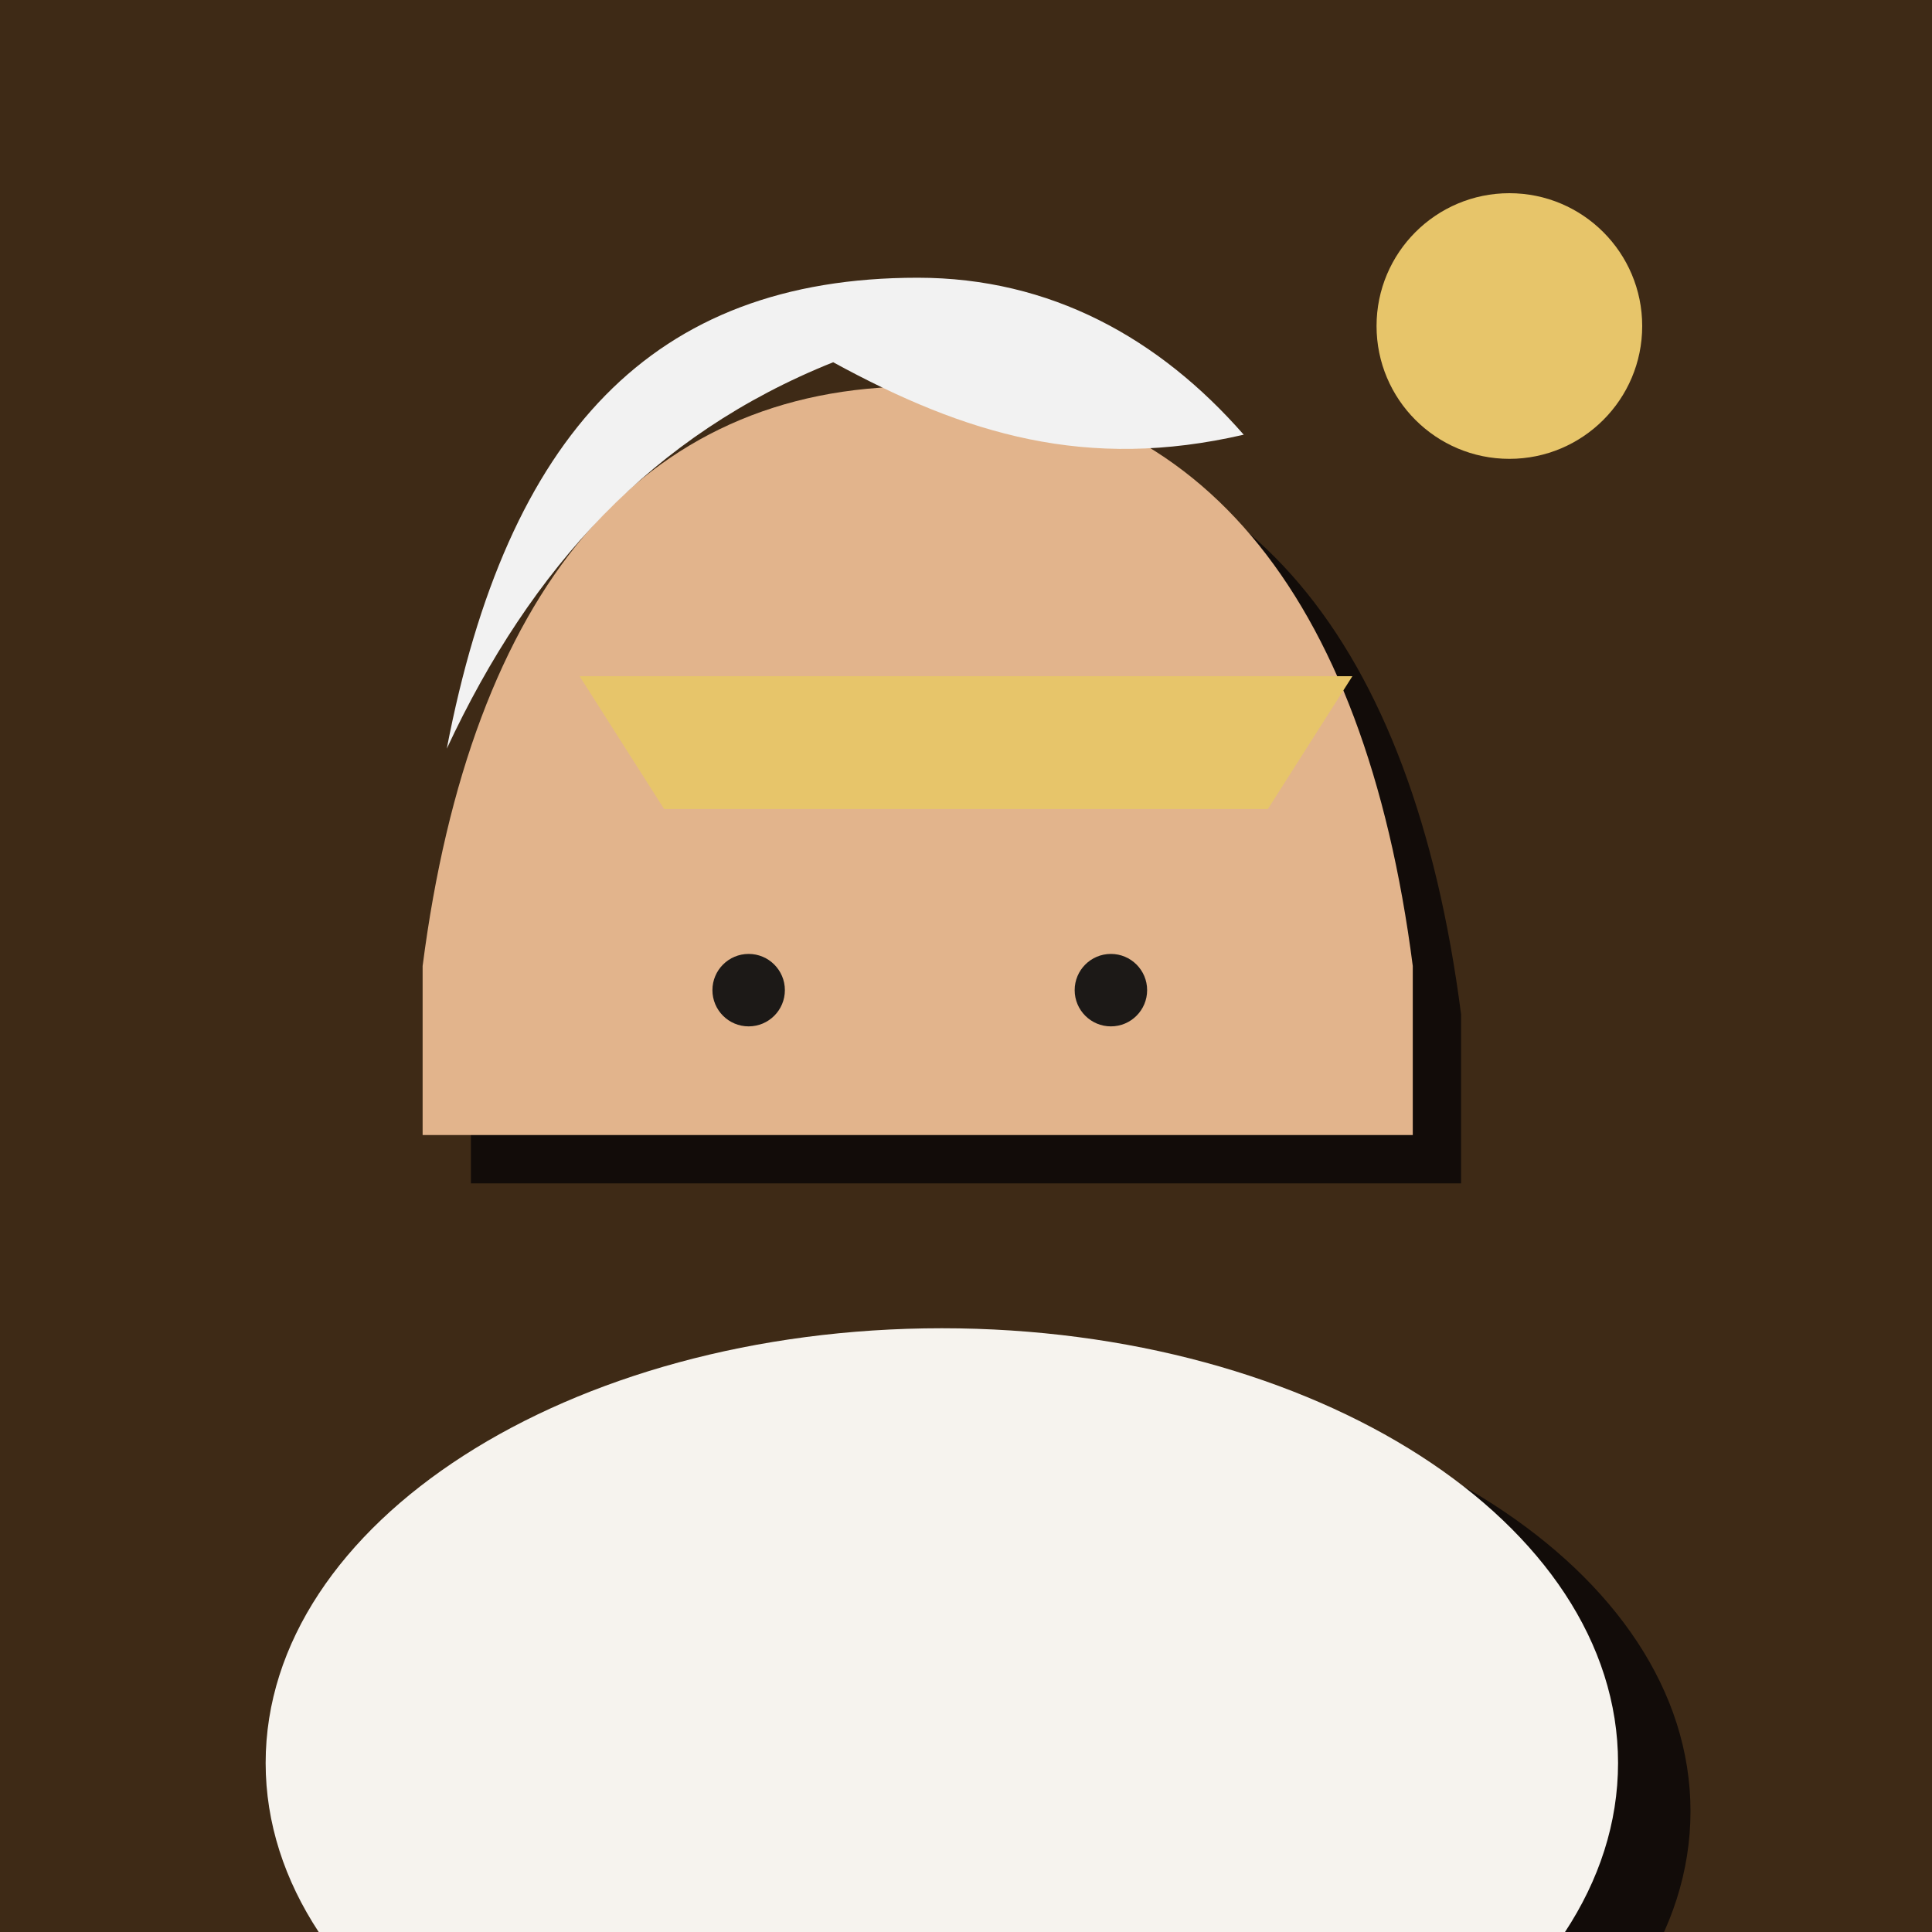
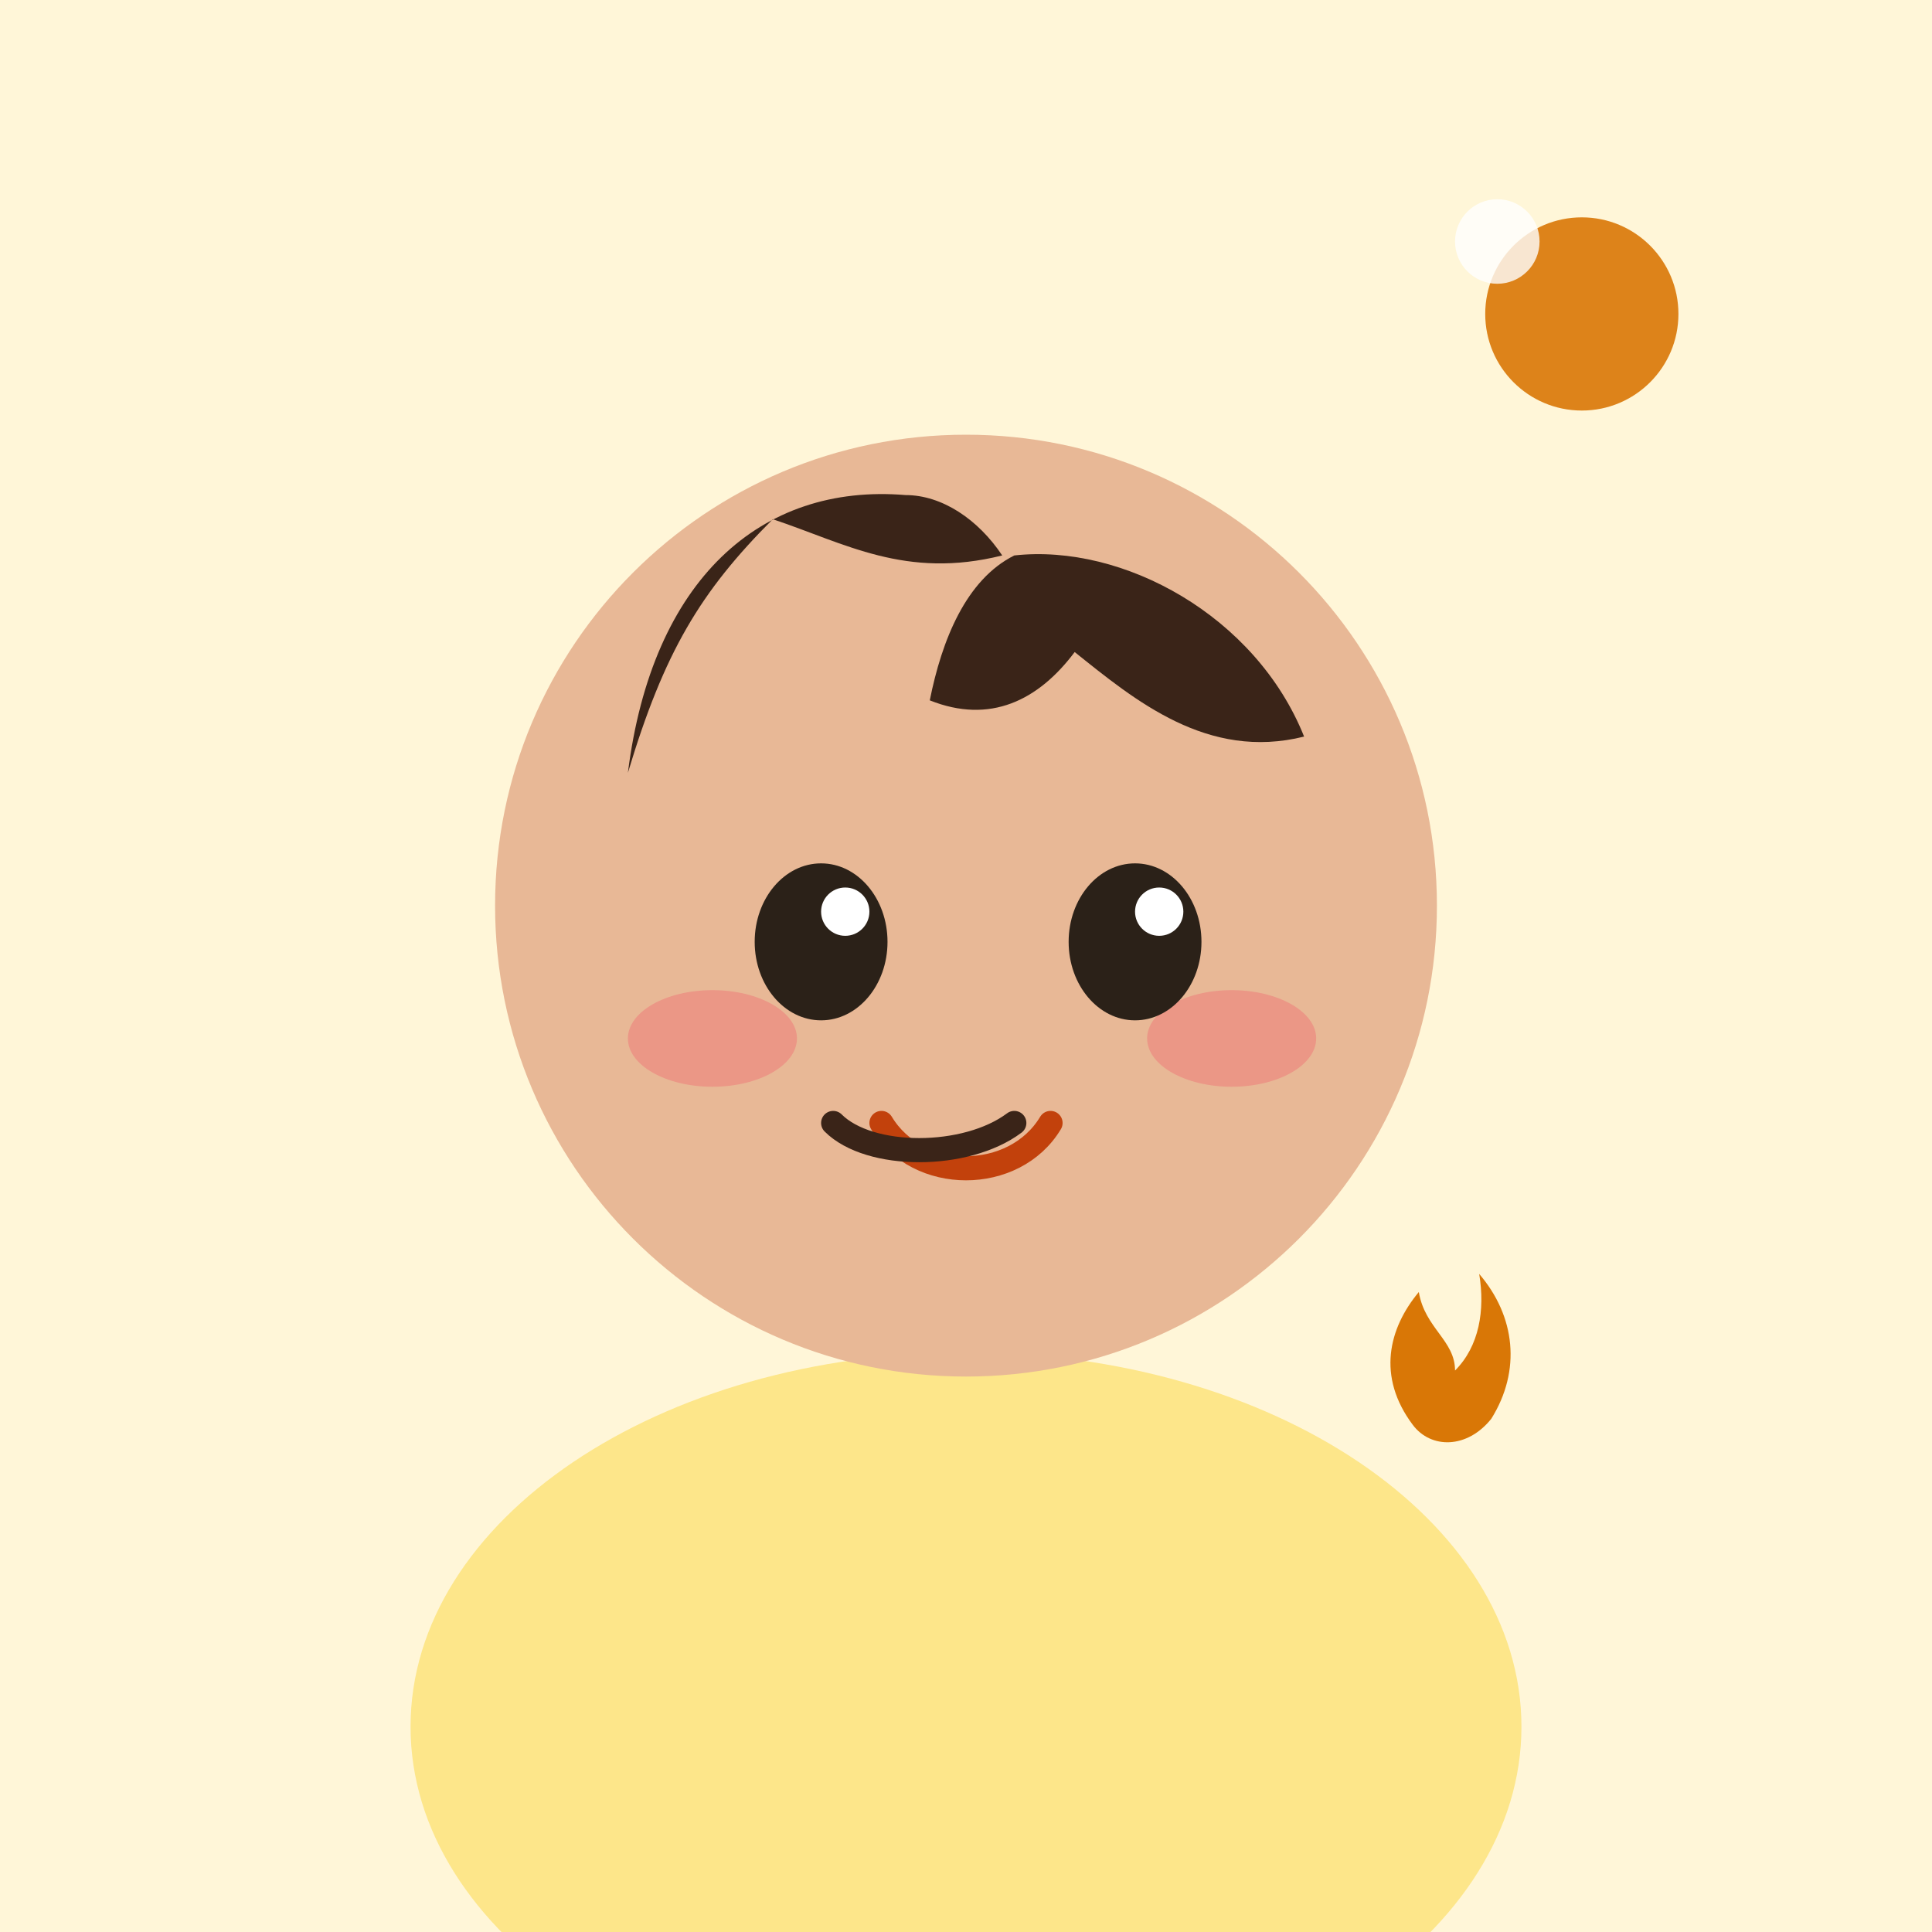
<svg xmlns="http://www.w3.org/2000/svg" viewBox="0 0 320 320">
-   <rect width="320" height="320" fill="#3E2A16" />
-   <circle cx="250" cy="54" r="22" fill="#E7C56A" />
-   <ellipse cx="168" cy="300" rx="112" ry="72" fill="#120C09" />
-   <ellipse cx="156" cy="292" rx="112" ry="72" fill="#F6F3EE" />
-   <path d="M78 168c8-62 36-96 82-96s74 34 82 96v28H78z" fill="#120C09" />
-   <path d="M70 160c8-62 36-96 82-96s74 34 82 96v28H70z" fill="#E2B48C" />
-   <path d="M74 124c10-52 34-78 78-78 22 0 40 10 54 26-26 6-46 0-68-12-30 12-50 34-64 64z" fill="#F2F2F2" />
-   <circle cx="124" cy="164" r="6" fill="#1C1917" />
-   <circle cx="184" cy="164" r="6" fill="#1C1917" />
-   <path d="M96 112h128l-14 22H110z" fill="#E7C56A" />
+   <rect width="320" height="320" fill="#FFF6D8" />
+   <circle cx="262" cy="52" r="16" fill="#D97706" opacity="0.9" />
+   <circle cx="248" cy="40" r="7" fill="#FFFFFF" opacity="0.8" />
+   <ellipse cx="160" cy="286" rx="92" ry="62" fill="#FDE68A" />
+   <circle cx="160" cy="150" r="78" fill="#E8B896" />
+   <path d="M104 128c4-32 22-48 46-46 6 0 12 4 16 10-16 4-26-2-38-6-12 12-18 22-24 42z" fill="#3A2418" />
+   <path d="M168 92c18-2 40 10 48 30-16 4-28-6-38-14-6 8-14 12-24 8 2-10 6-20 14-24z" fill="#3A2418" />
+   <ellipse cx="118" cy="172" rx="14" ry="8" fill="#F43F5E" opacity="0.28" />
+   <ellipse cx="204" cy="172" rx="14" ry="8" fill="#F43F5E" opacity="0.28" />
+   <ellipse cx="136" cy="156" rx="11" ry="13" fill="#2B2118" />
+   <ellipse cx="188" cy="156" rx="11" ry="13" fill="#2B2118" />
+   <circle cx="140" cy="151" r="4" fill="#FFFFFF" />
+   <circle cx="192" cy="151" r="4" fill="#FFFFFF" />
+   <path d="M146 186c6 10 22 10 28 0" stroke="#C2410C" stroke-width="4" fill="none" stroke-linecap="round" />
+   <path d="M138 186c6 6 22 6 30 0" stroke="#3A2418" stroke-width="4" fill="none" stroke-linecap="round" />
+   <path d="M234 236c-6-8-4-16 1-22 1 6 6 8 6 13 4-4 5-10 4-16 6 7 7 16 2 24-4 5-10 5-13 1z" fill="#D97706" />
</svg>
